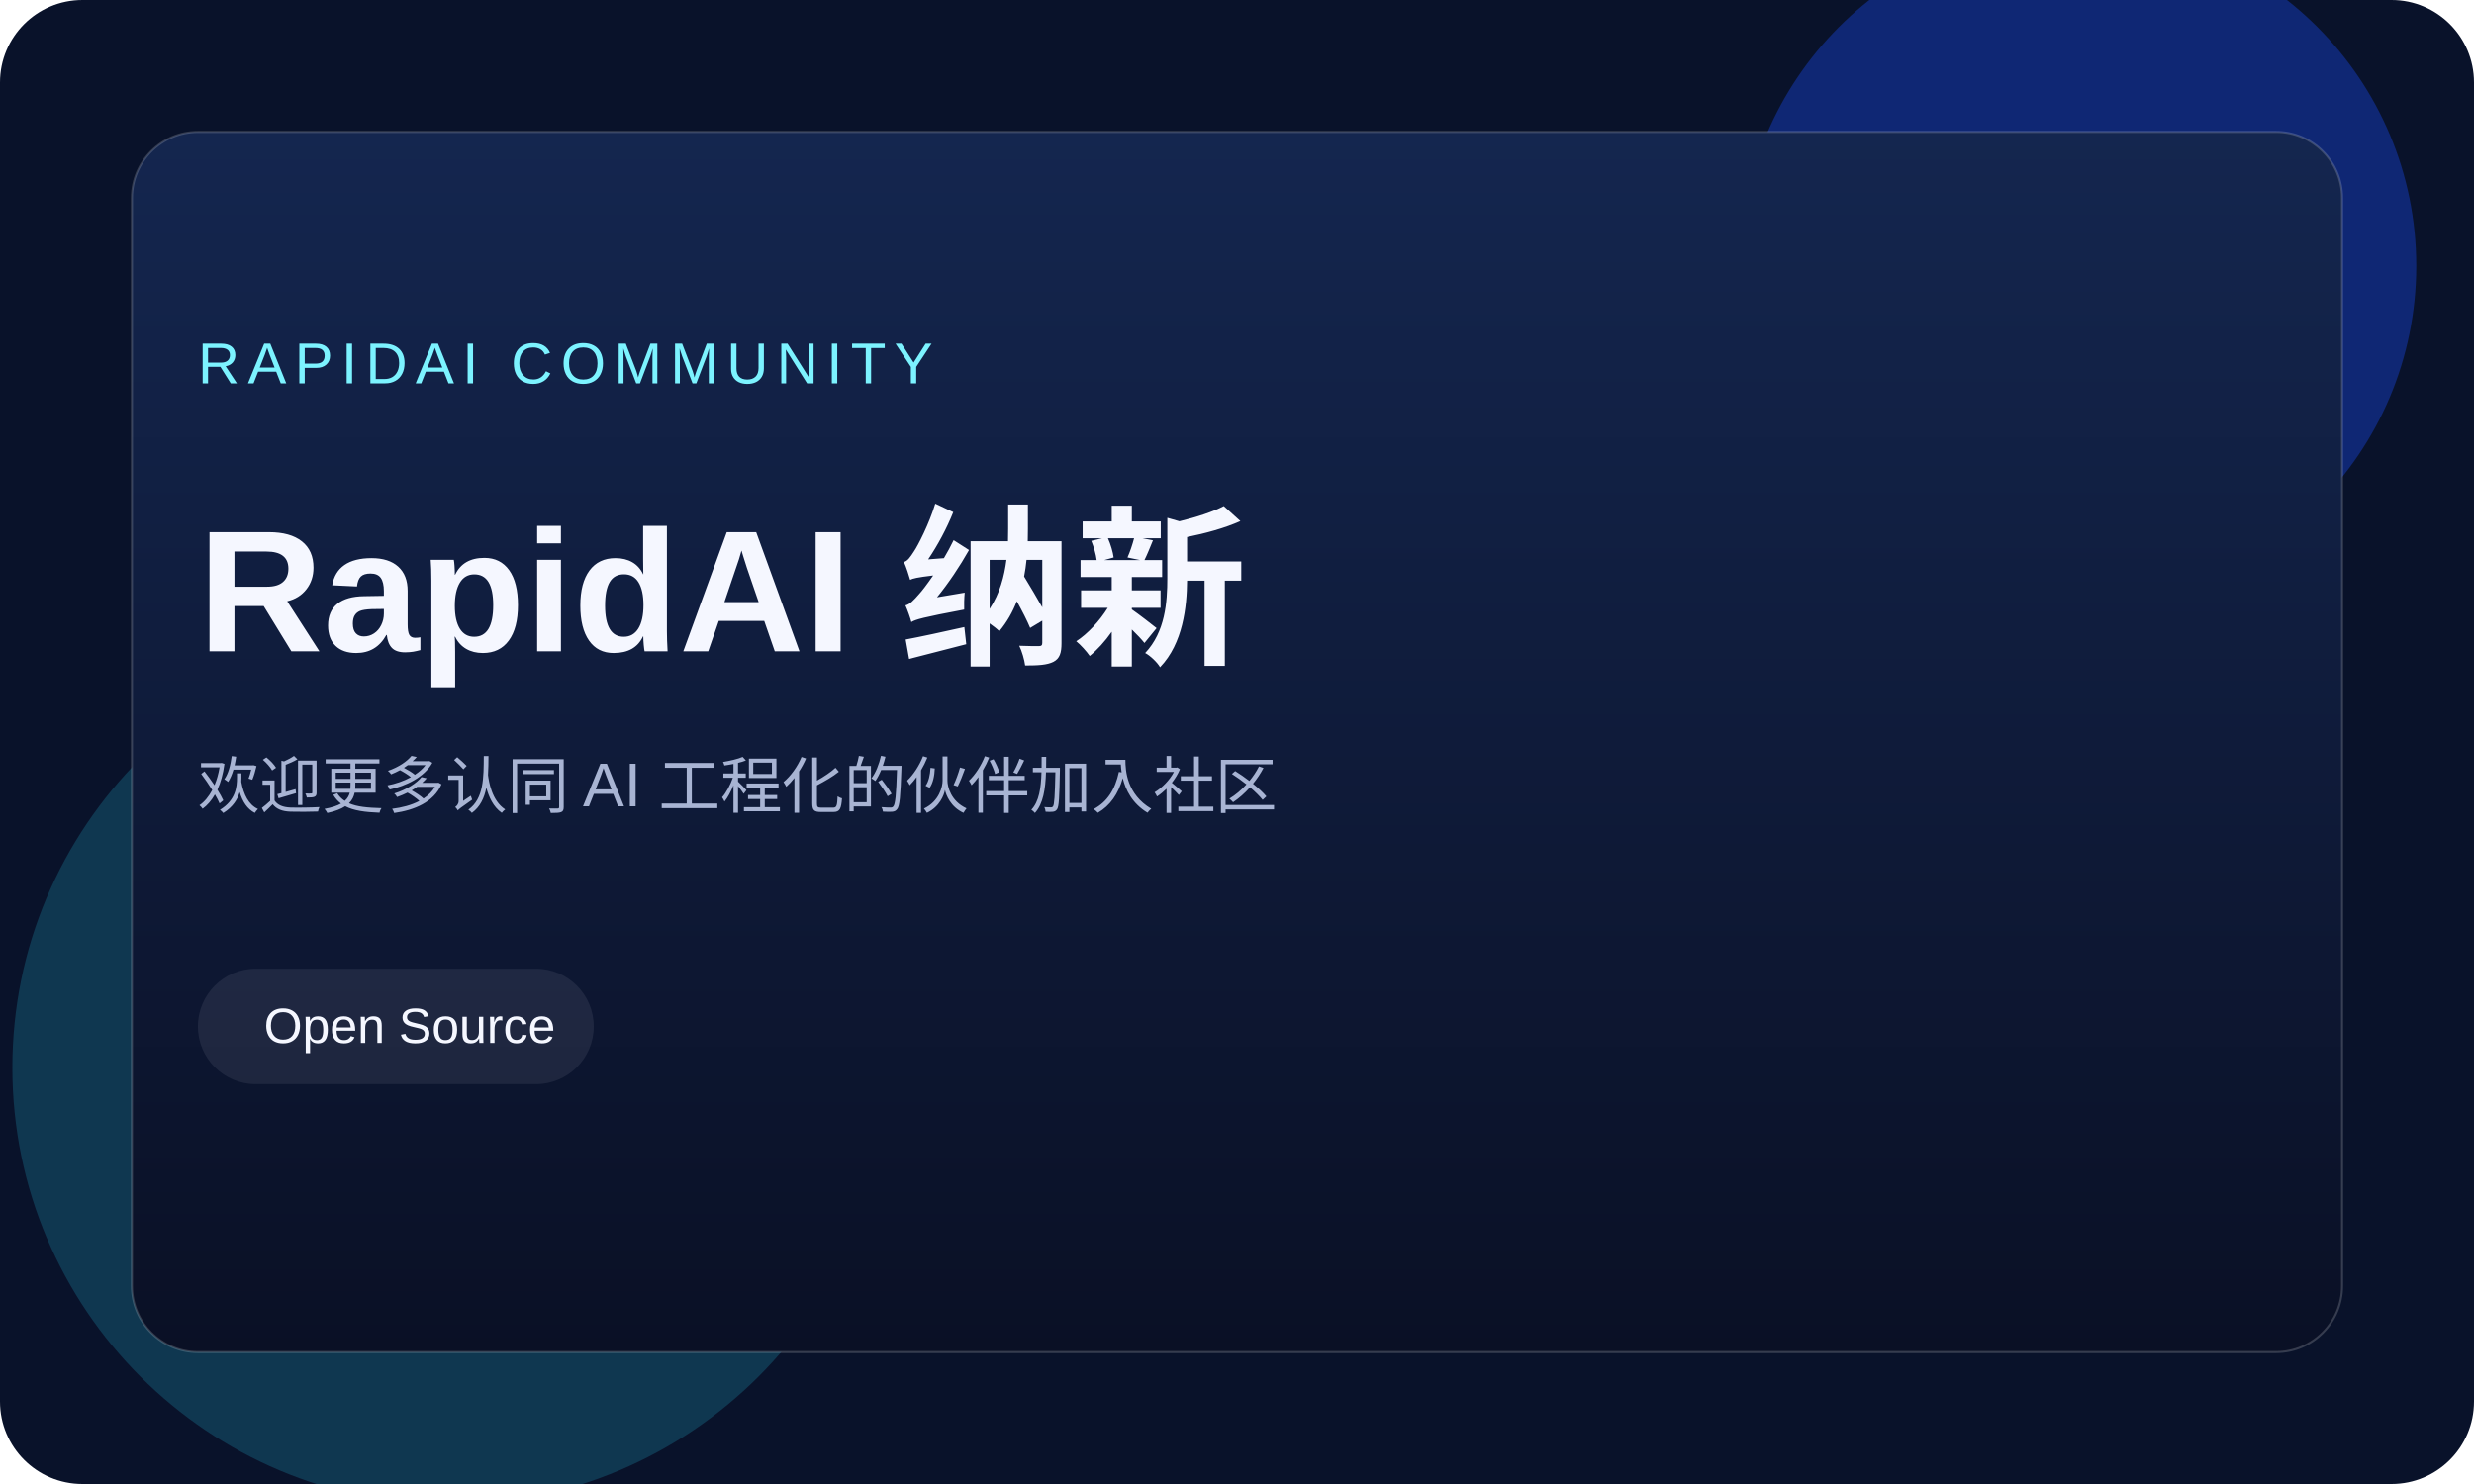
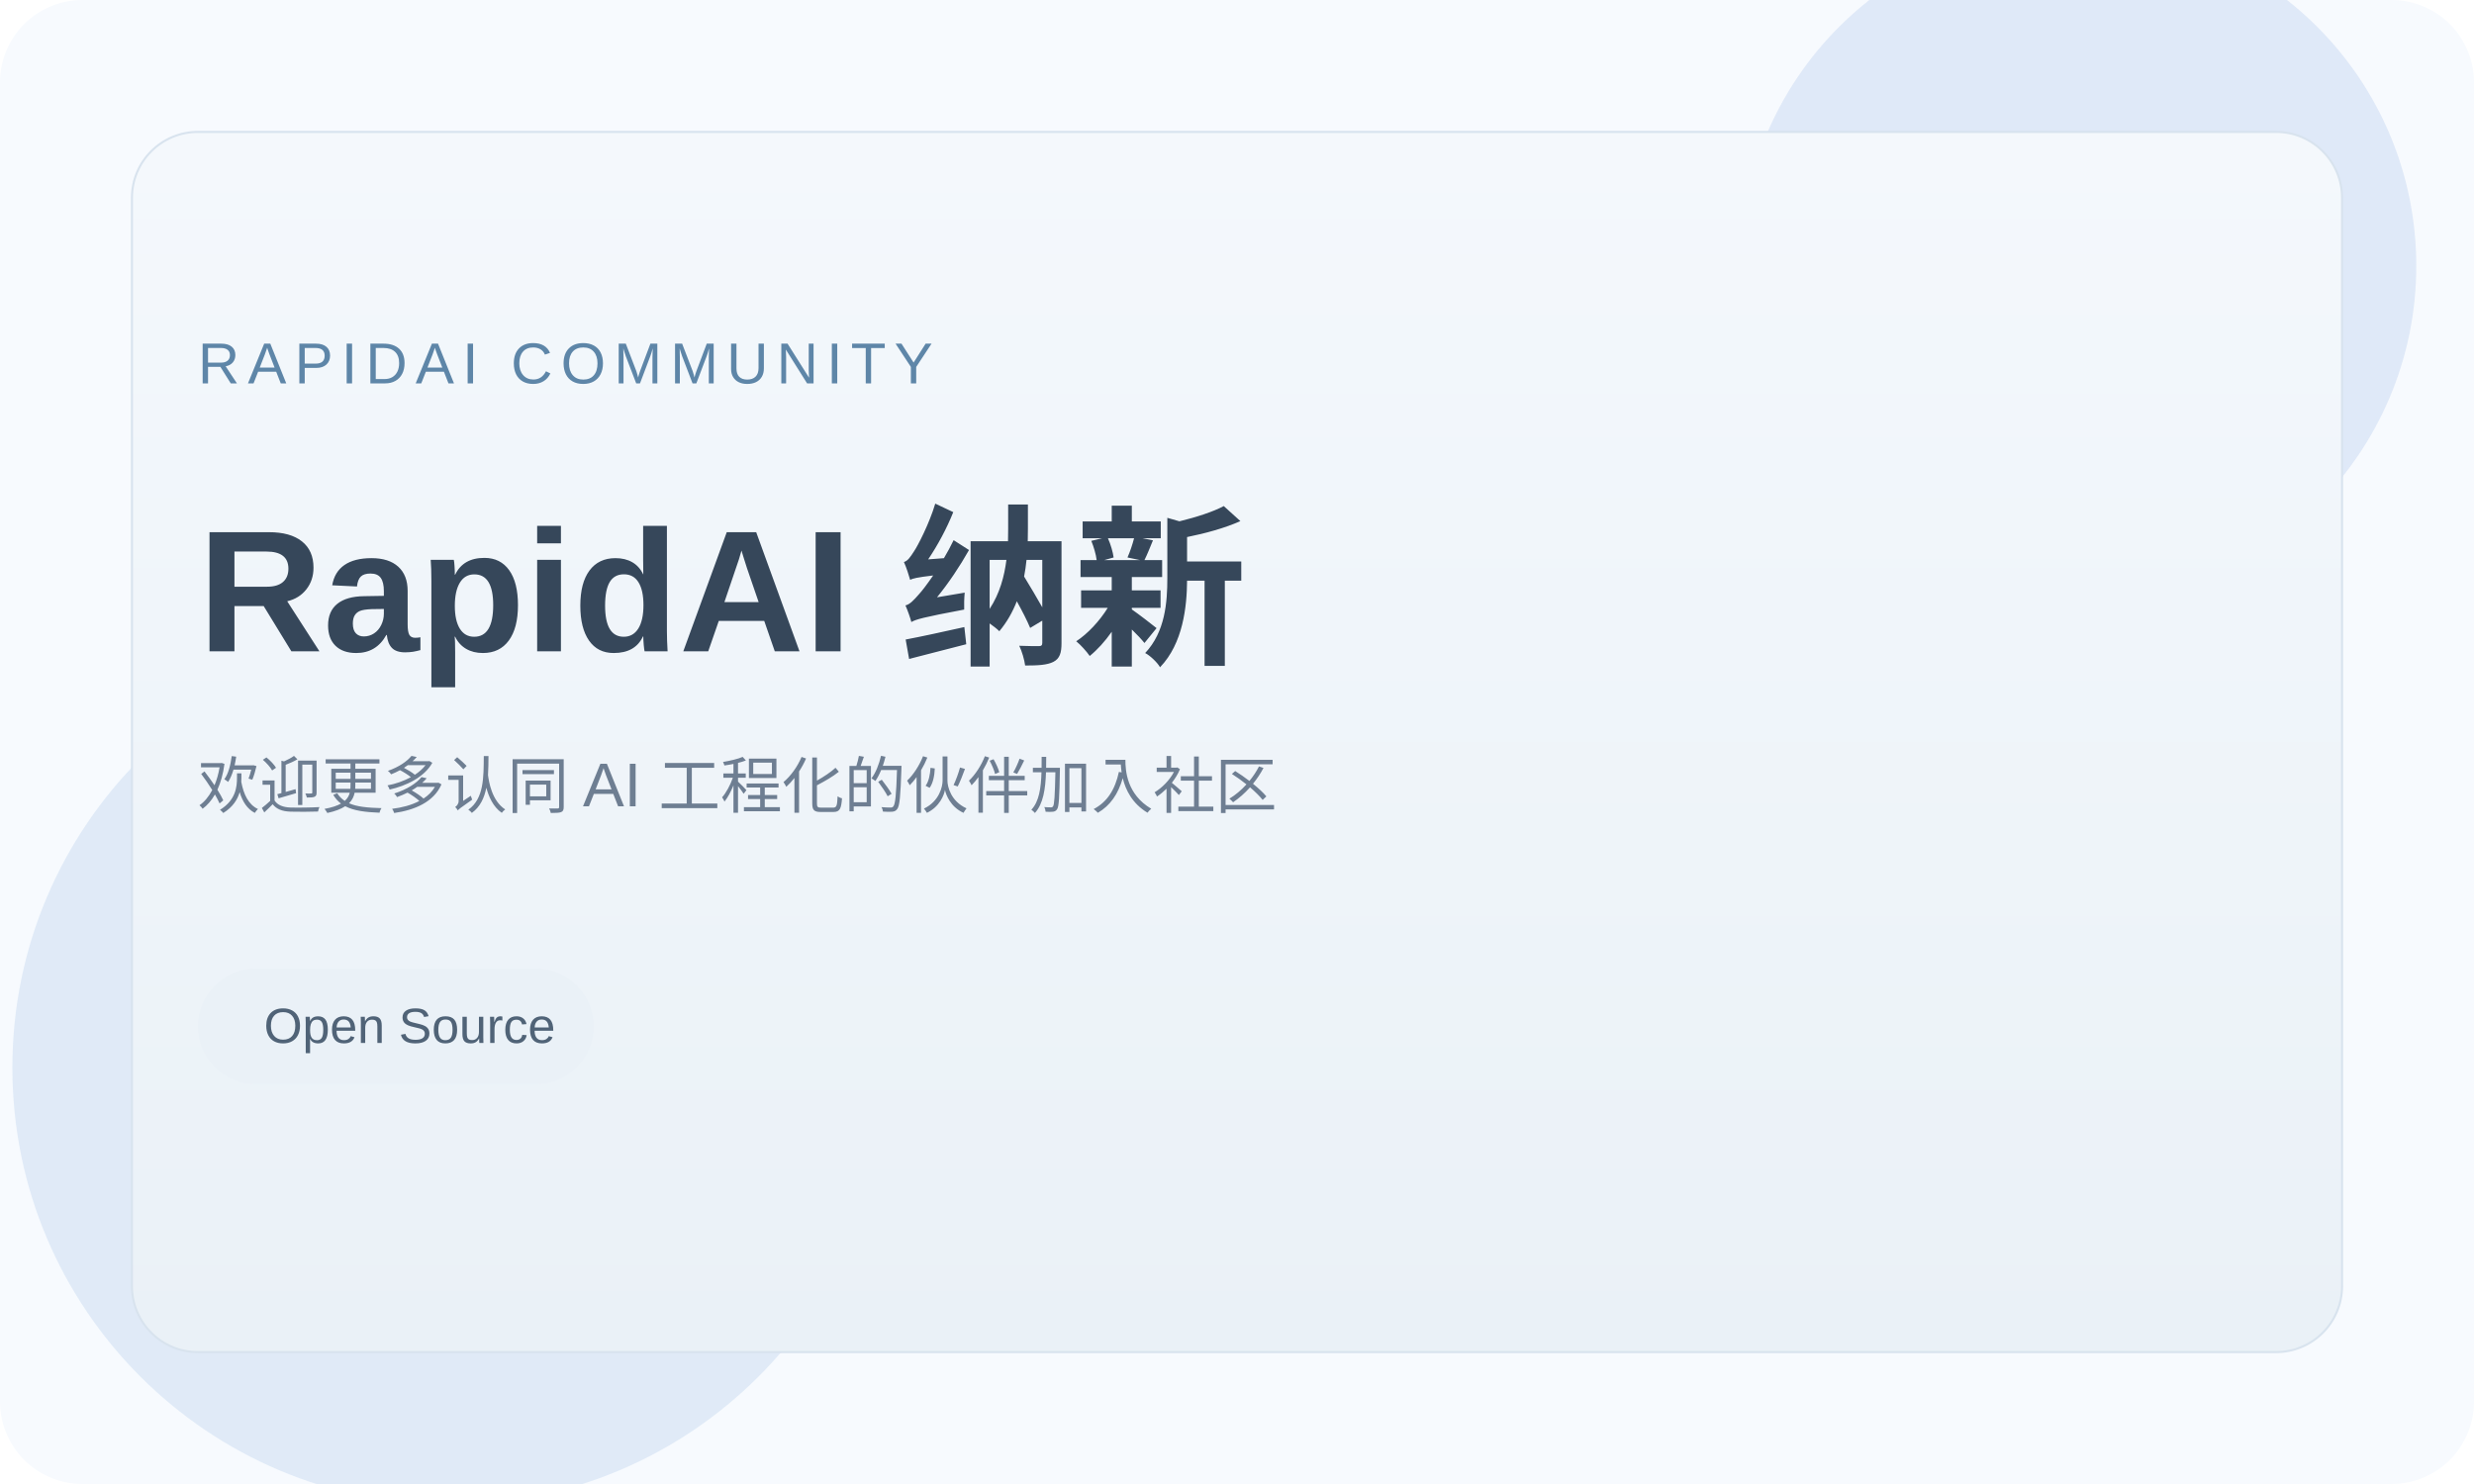
<svg xmlns="http://www.w3.org/2000/svg" width="1200" height="720" viewBox="0 0 1200 720" fill="none">
-   <rect width="1200" height="720" rx="40" fill="#09122A" />
-   <circle cx="1008" cy="129" r="164" fill="#1C4FFF" fill-opacity="0.35" />
-   <circle cx="218" cy="518" r="212" fill="#2FE2FF" fill-opacity="0.18" />
-   <rect x="64" y="64" width="1072" height="592" rx="32" fill="url(#paint0_linear)" stroke="rgba(255,255,255,0.18)" />
-   <text x="96" y="186" fill="#7CF3FF" font-size="28" font-family="Arial, sans-serif" letter-spacing="4">RAPIDAI COMMUNITY</text>
-   <text x="96" y="316" fill="#F5F7FF" font-size="84" font-weight="700" font-family="Arial, sans-serif">RapidAI 纳新</text>
-   <text x="96" y="392" fill="#A8B4D3" font-size="30" font-family="Arial, sans-serif">欢迎更多认同 AI 工程化的伙伴加入社区</text>
-   <rect x="96" y="470" width="192" height="56" rx="28" fill="#F5F7FF" fill-opacity="0.08" />
-   <text x="128" y="506" fill="#F5F7FF" font-size="24" font-family="Arial, sans-serif">Open Source</text>
+   <rect width="1200" height="720" rx="40" fill="#F7FAFE" />
+   <circle cx="1008" cy="129" r="164" fill="#CADAF3" fill-opacity="0.52" />
+   <circle cx="218" cy="518" r="212" fill="#DCE8F6" fill-opacity="0.84" />
+   <rect x="64" y="64" width="1072" height="592" rx="32" fill="url(#paint0_linear)" stroke="#D8E3EE" />
+   <text x="96" y="186" fill="#5E86A8" font-size="28" font-family="Arial, sans-serif" letter-spacing="4">RAPIDAI COMMUNITY</text>
+   <text x="96" y="316" fill="#36475A" font-size="84" font-weight="700" font-family="Arial, sans-serif">RapidAI 纳新</text>
+   <text x="96" y="392" fill="#6E7E92" font-size="30" font-family="Arial, sans-serif">欢迎更多认同 AI 工程化的伙伴加入社区</text>
+   <rect x="96" y="470" width="192" height="56" rx="28" fill="#EAF1F7" />
+   <text x="128" y="506" fill="#506377" font-size="24" font-family="Arial, sans-serif">Open Source</text>
  <defs>
    <linearGradient id="paint0_linear" x1="600" y1="64" x2="600" y2="656" gradientUnits="userSpaceOnUse">
-       <stop stop-color="#14264F" />
-       <stop offset="1" stop-color="#0A1025" />
+       <stop stop-color="#F4F8FC" />
+       <stop offset="1" stop-color="#EAF1F7" />
    </linearGradient>
  </defs>
</svg>
